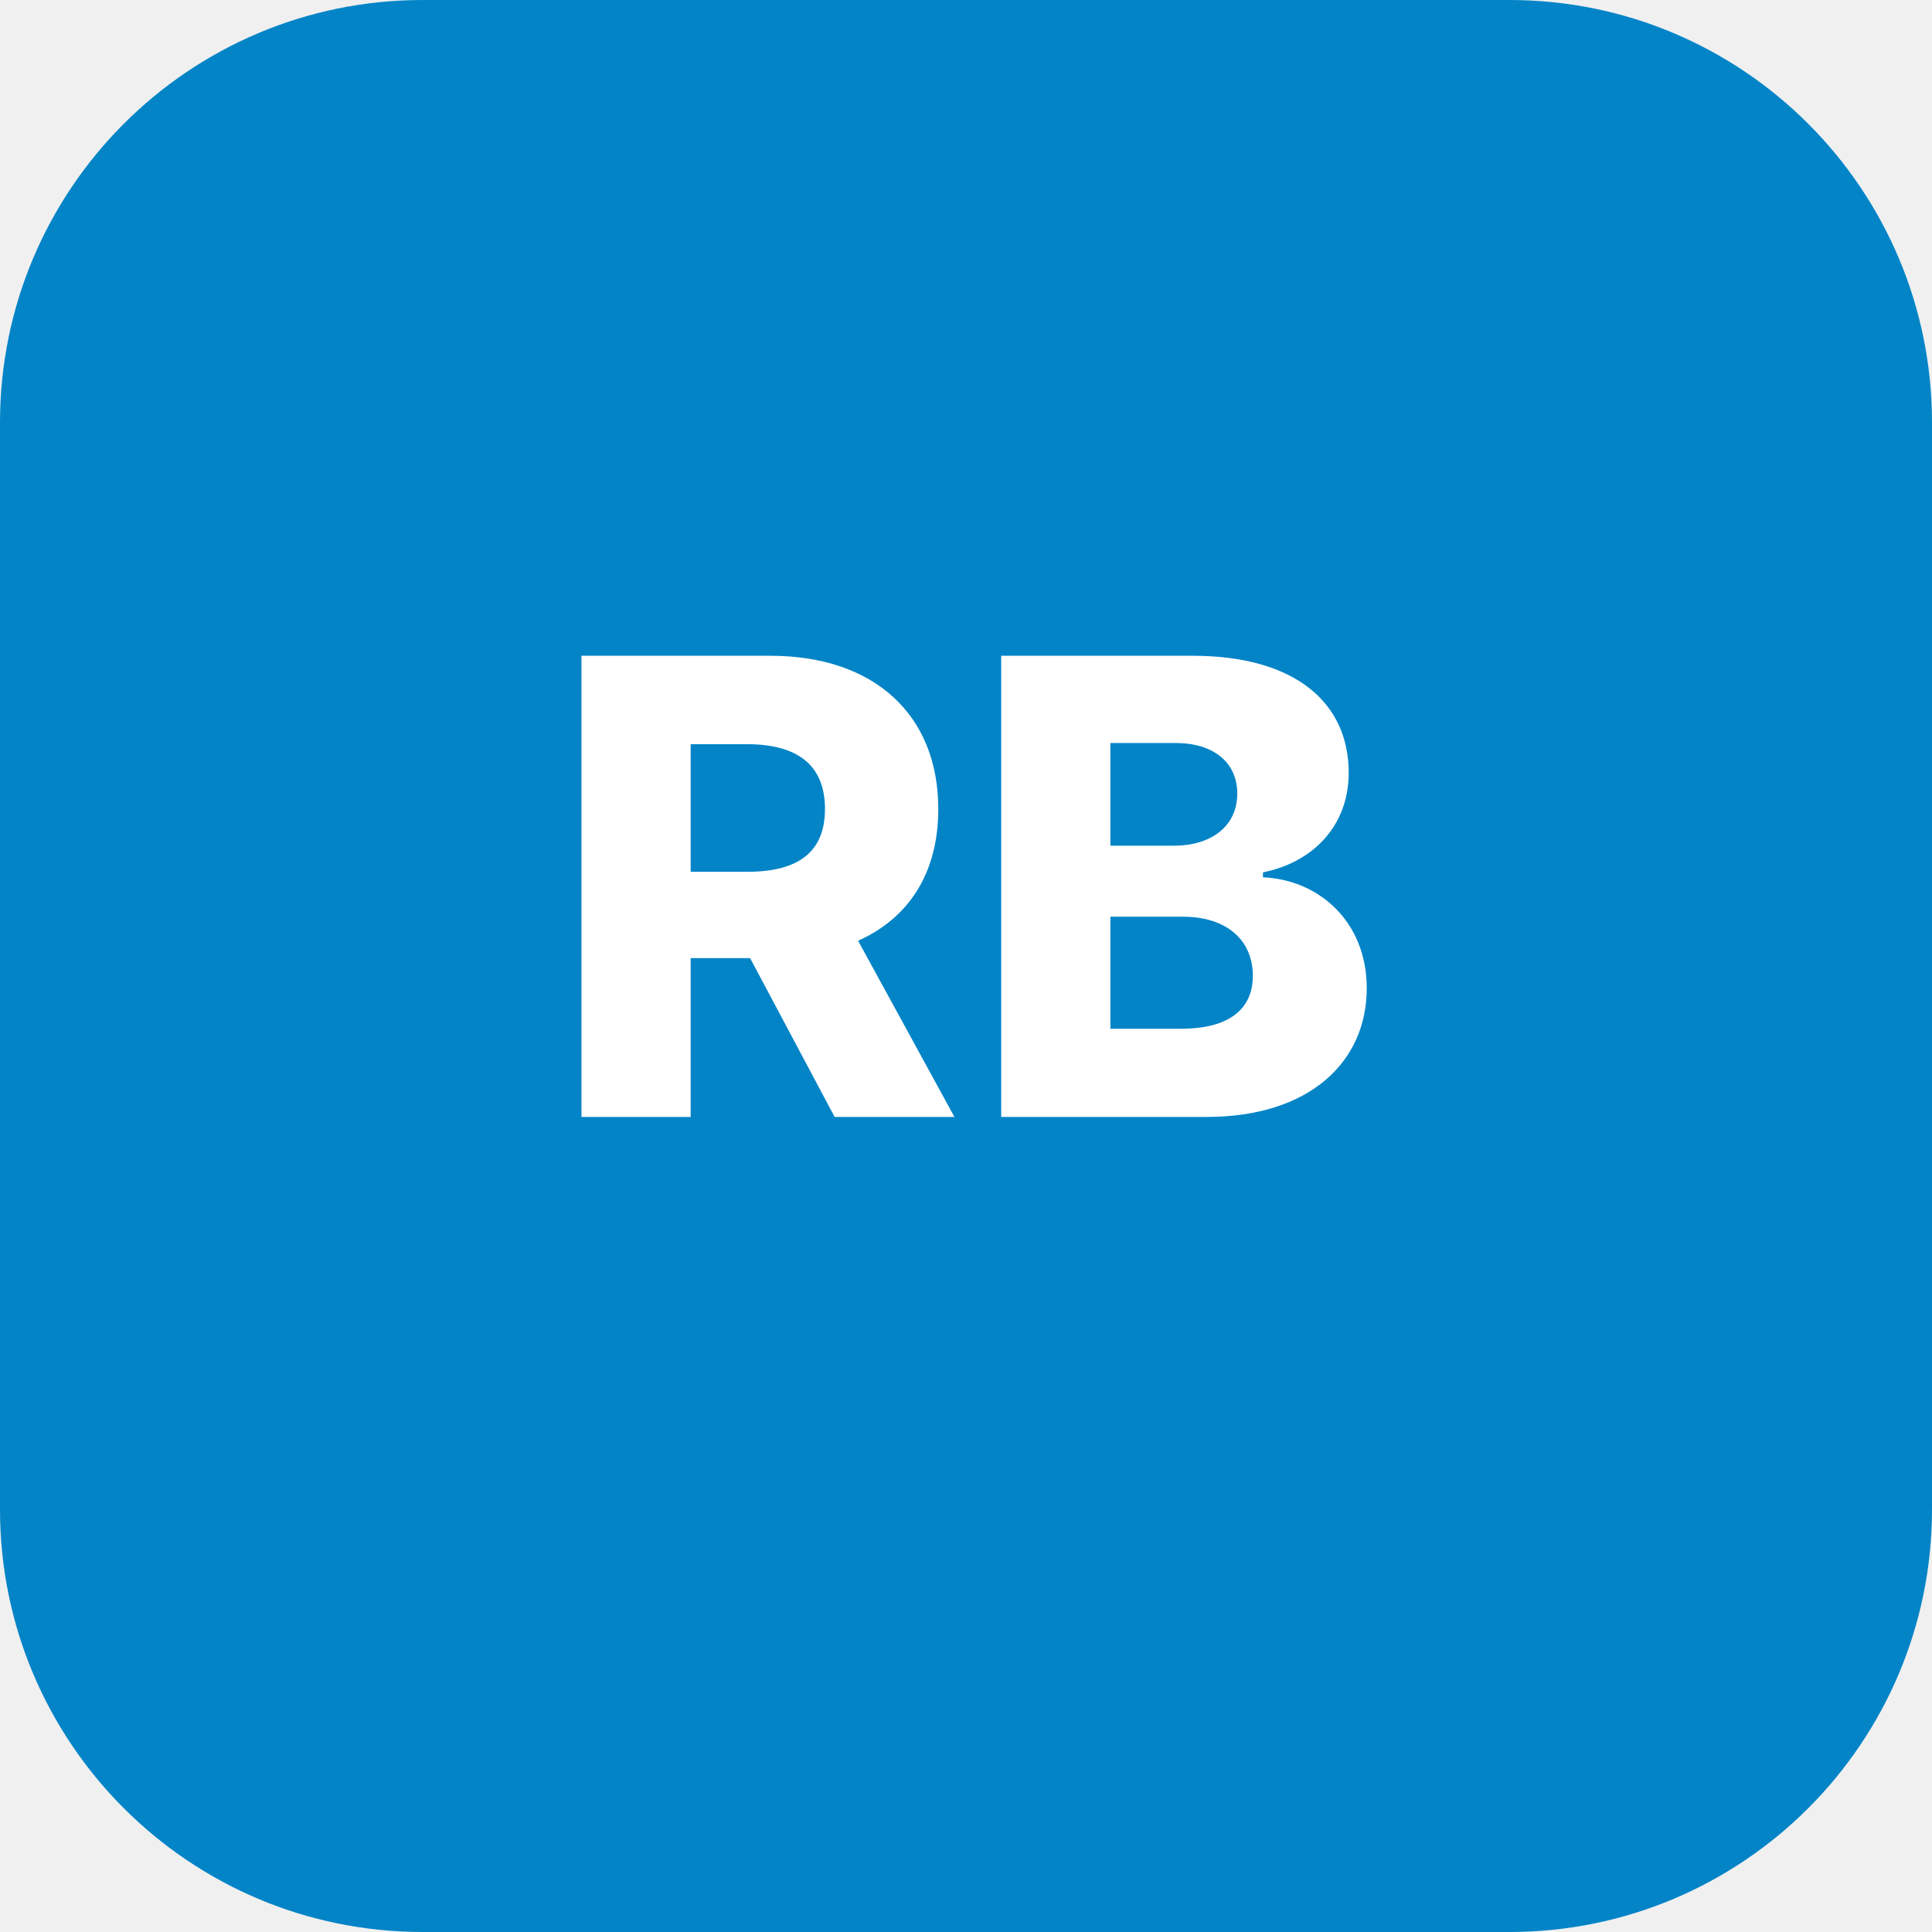
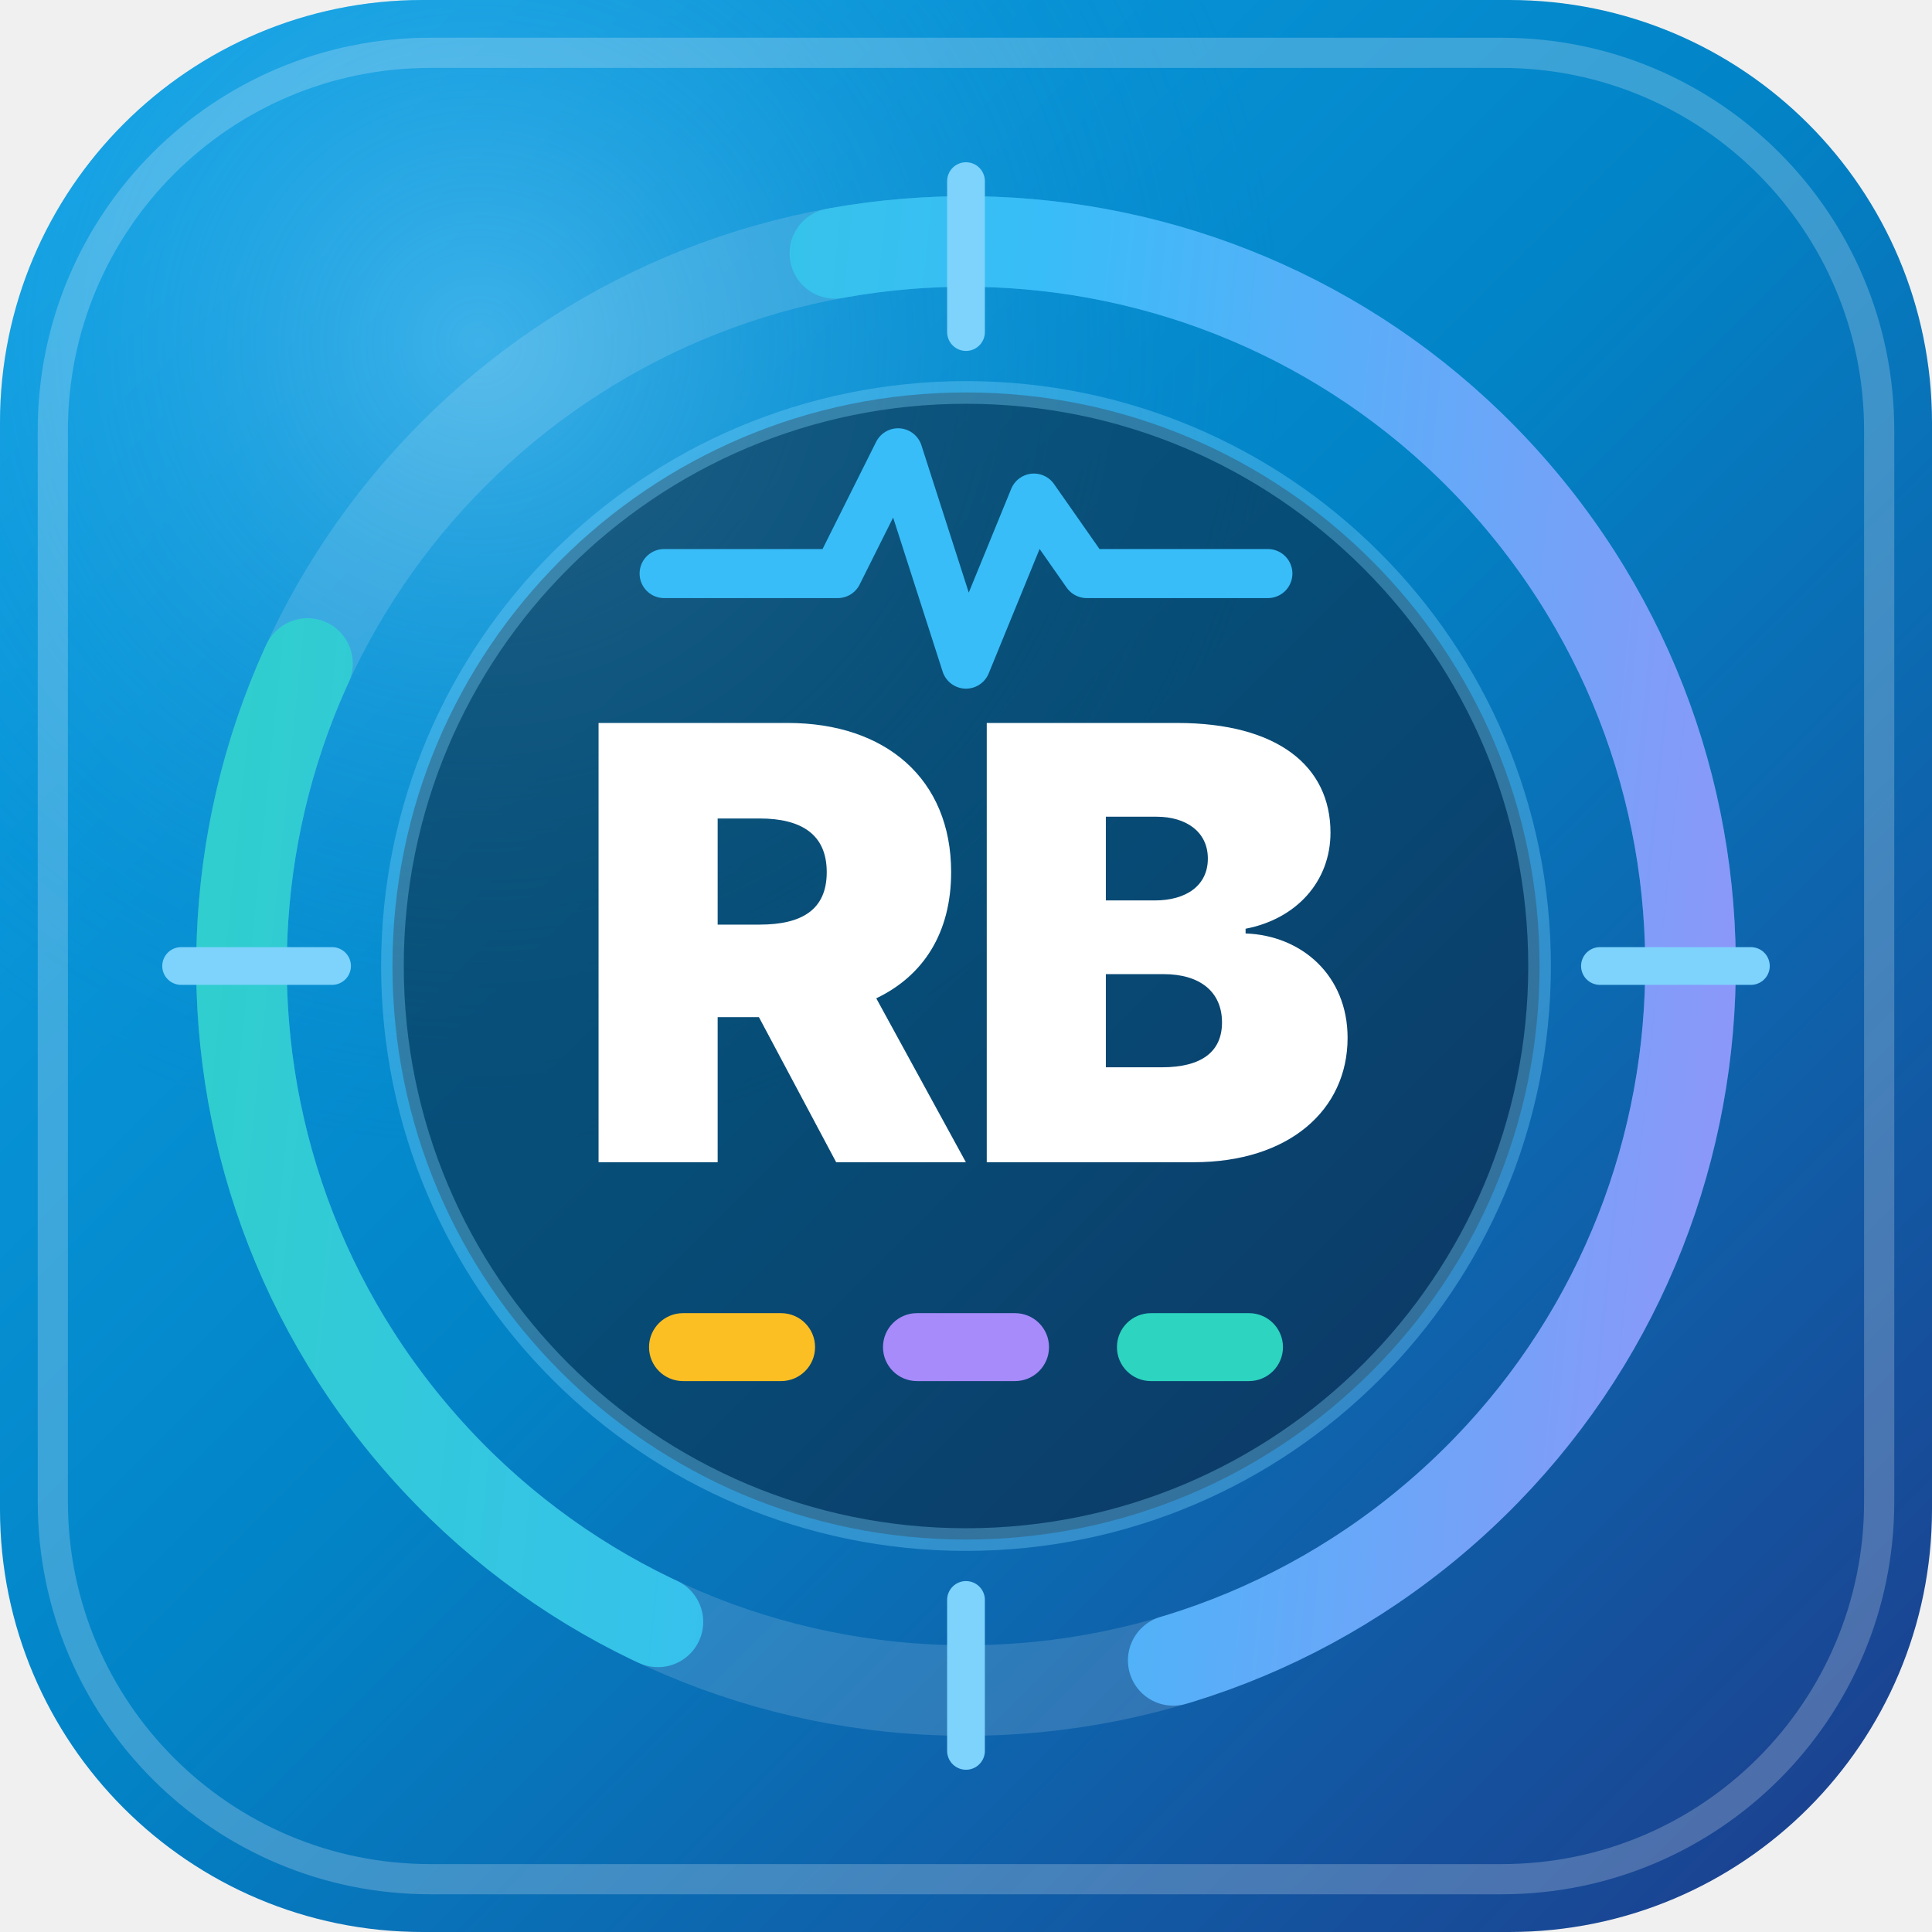
<svg xmlns="http://www.w3.org/2000/svg" viewBox="0 0 256 256">
-   <rect width="256" height="256" rx="56" fill="#0284C7" />
-   <text x="128" y="148" text-anchor="middle" fill="#FFFFFF" font-family="-apple-system, sans-serif" font-weight="800" font-size="84">RB</text>
+   <defs>
+     <linearGradient id="bgGrad" x1="0%" y1="0%" x2="100%" y2="100%">
+       <stop offset="0%" stop-color="#0EA5E9" />
+       <stop offset="48%" stop-color="#0284C7" />
+       <stop offset="100%" stop-color="#1E3A8A" />
+     </linearGradient>
+     <radialGradient id="topGlow" cx="25%" cy="18%" r="75%">
+       <stop offset="0%" stop-color="#7DD3FC" stop-opacity="0.45" />
+       <stop offset="55%" stop-color="#0284C7" stop-opacity="0" />
+     </radialGradient>
+     <linearGradient id="ringAccent" x1="0%" y1="0%" x2="100%" y2="100%">
+       <stop offset="0%" stop-color="#2DD4BF" />
+       <stop offset="50%" stop-color="#38BDF8" />
+       <stop offset="100%" stop-color="#A78BFA" />
+     </linearGradient>
+   </defs>
+   <rect width="256" height="256" rx="56" fill="url(#bgGrad)" />
+   <rect width="256" height="256" rx="56" fill="url(#topGlow)" />
+   <rect x="7" y="7" width="242" height="242" rx="50" fill="none" stroke="#FFFFFF" stroke-opacity="0.22" stroke-width="4" />
+   <circle cx="128" cy="128" r="96" fill="none" stroke="#FFFFFF" stroke-opacity="0.14" stroke-width="12" />
+   <circle cx="128" cy="128" r="96" fill="none" stroke="url(#ringAccent)" stroke-width="12" stroke-linecap="round" stroke-dasharray="190 70 150 92" transform="rotate(-40 128 128)" />
+   <circle cx="128" cy="128" r="76" fill="#0B1120" fill-opacity="0.48" stroke="#7DD3FC" stroke-opacity="0.35" stroke-width="3" />
+   <line x1="128" y1="24" x2="128" y2="44" stroke="#7DD3FC" stroke-width="5" stroke-linecap="round" />
+   <line x1="128" y1="212" x2="128" y2="232" stroke="#7DD3FC" stroke-width="5" stroke-linecap="round" />
+   <line x1="24" y1="128" x2="44" y2="128" stroke="#7DD3FC" stroke-width="5" stroke-linecap="round" />
+   <line x1="212" y1="128" x2="232" y2="128" stroke="#7DD3FC" stroke-width="5" stroke-linecap="round" />
+   <path d="M 88 76 L 111 76 L 119 60 L 128 88 L 137 66 L 144 76 L 168 76" fill="none" stroke="#38BDF8" stroke-width="6.5" stroke-linecap="round" stroke-linejoin="round" />
+   <text x="128" y="154" text-anchor="middle" fill="#FFFFFF" font-family="-apple-system, BlinkMacSystemFont, 'SF Pro Display', 'Segoe UI', sans-serif" font-weight="900" font-size="80" letter-spacing="-2">RB</text>
+   <rect x="86" y="174" width="22" height="9" rx="4.5" fill="#FBBF24" />
+   <rect x="117" y="174" width="22" height="9" rx="4.5" fill="#A78BFA" />
+   <rect x="148" y="174" width="22" height="9" rx="4.5" fill="#2DD4BF" />
</svg>
